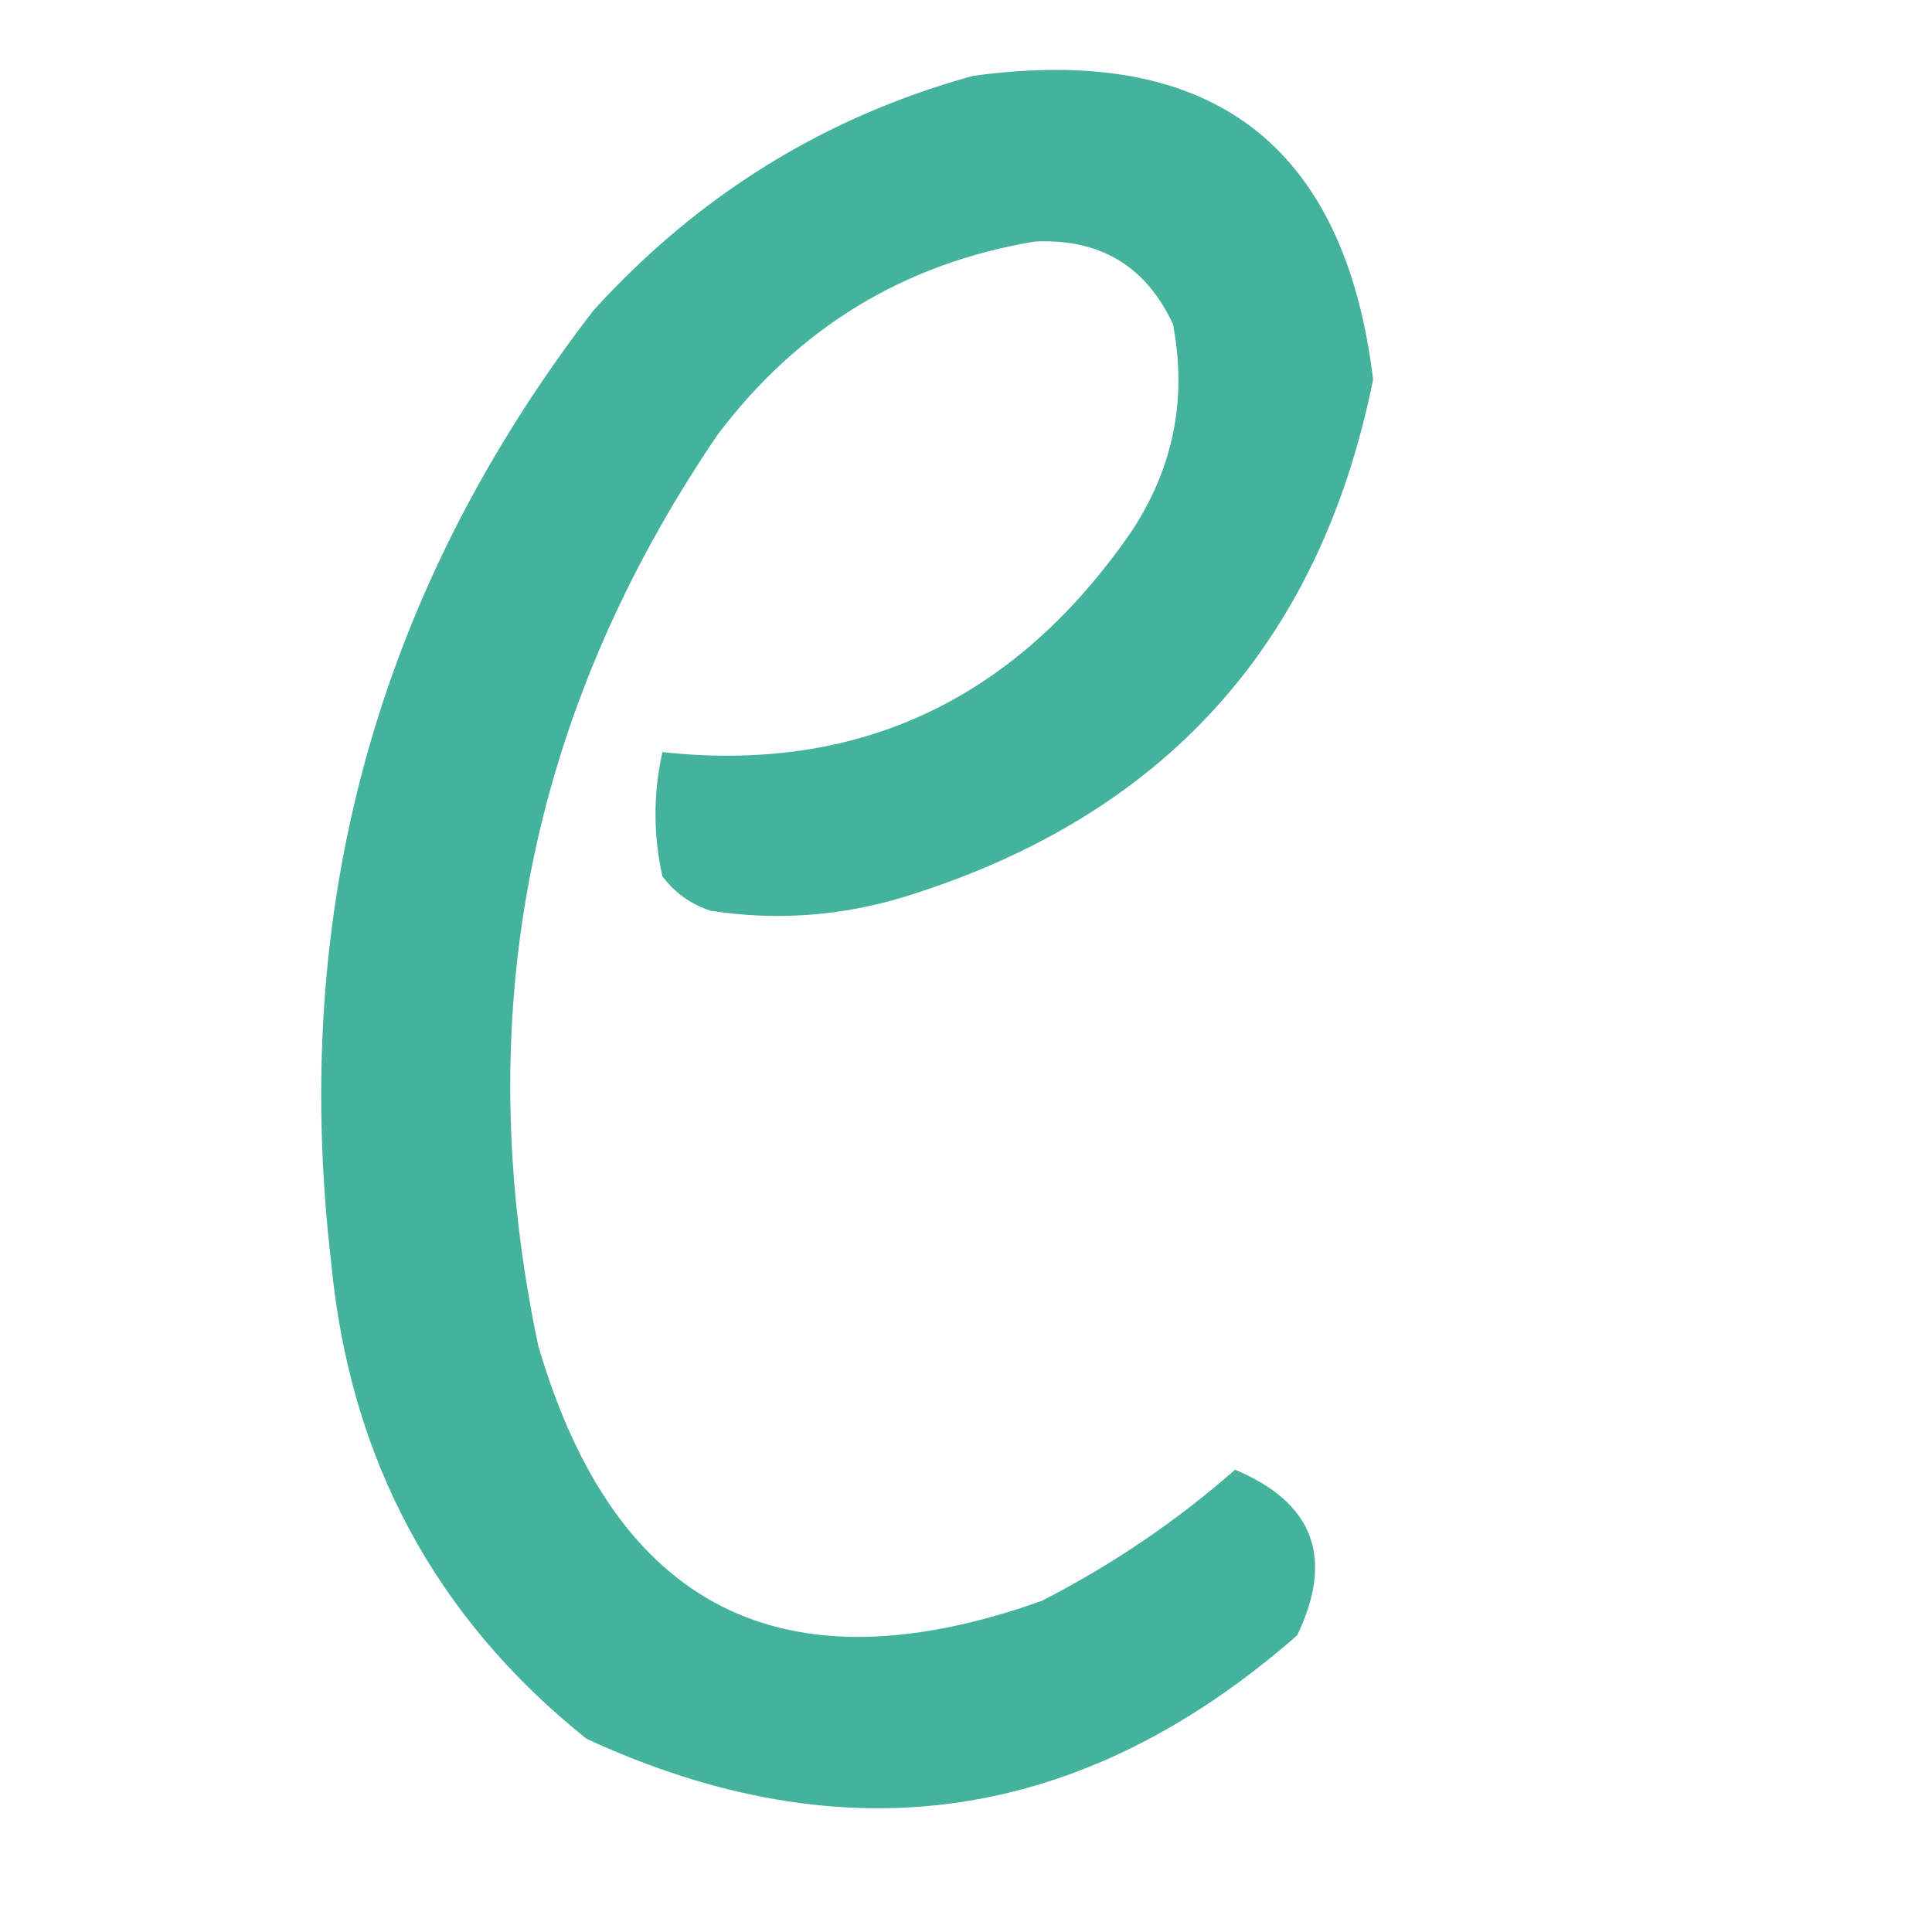
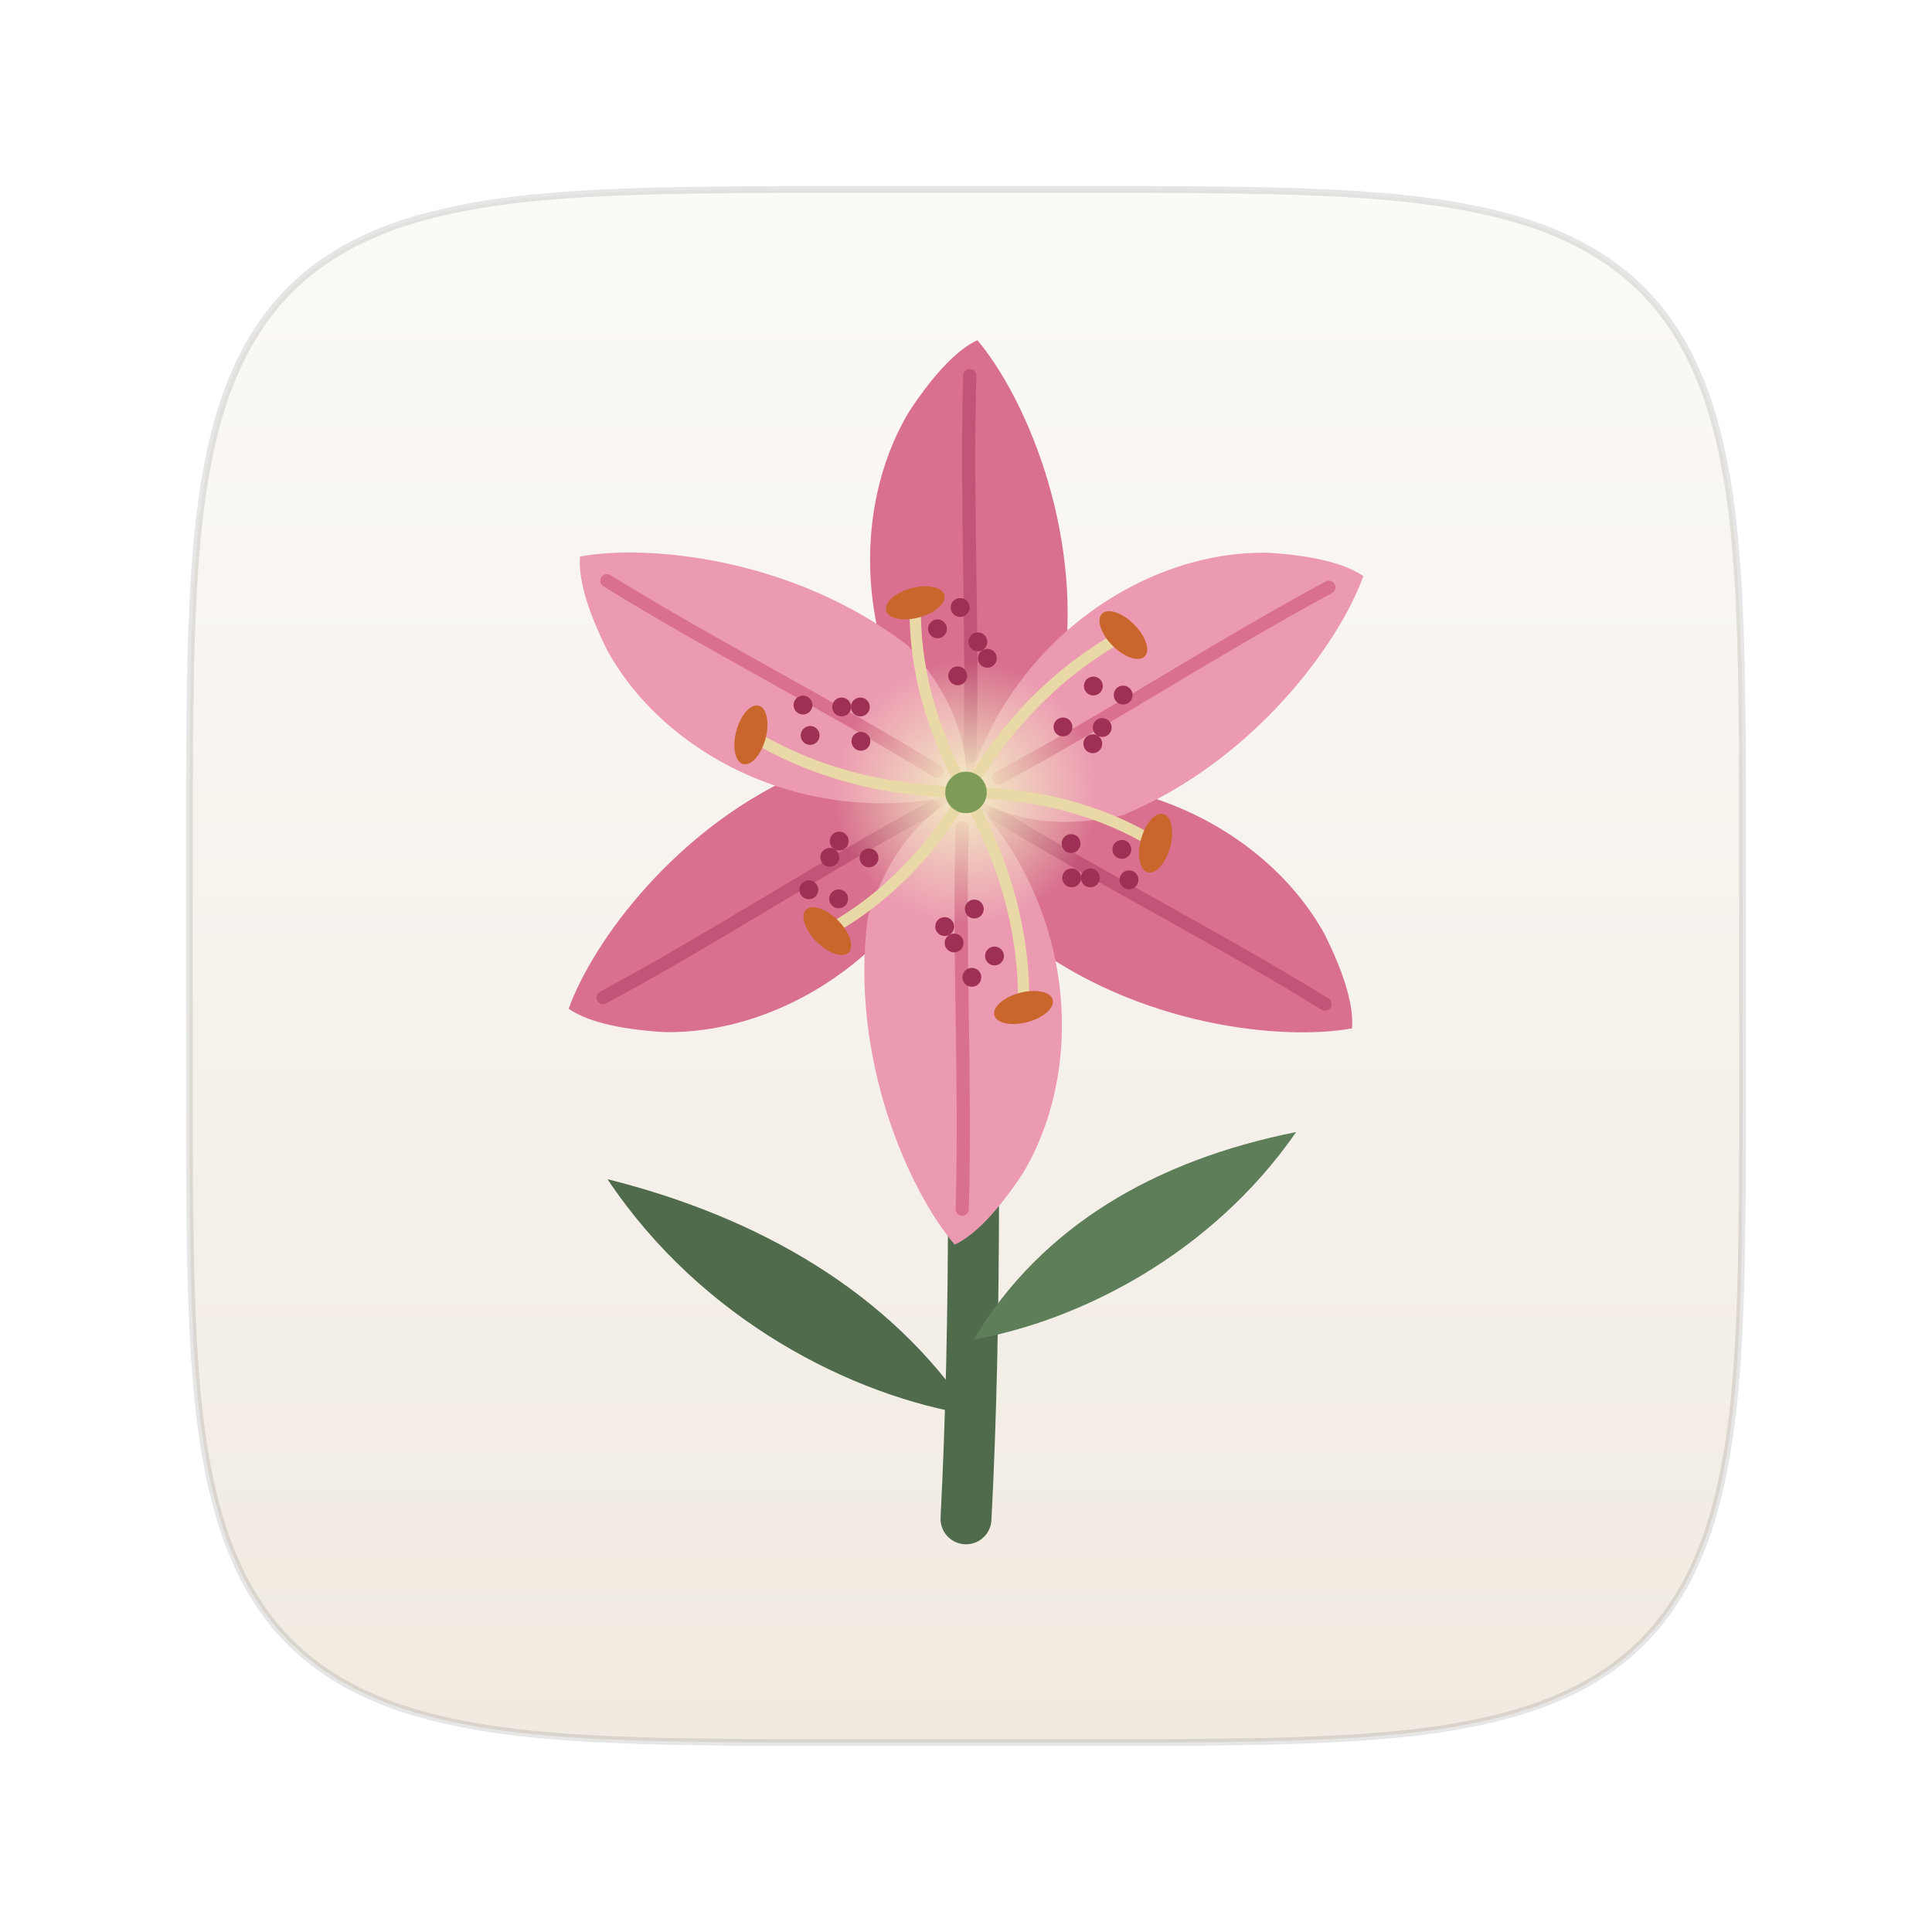
- <svg xmlns="http://www.w3.org/2000/svg" version="1.1" width="140px" height="140px" style="shape-rendering:geometricPrecision; text-rendering:geometricPrecision; image-rendering:optimizeQuality; fill-rule:evenodd; clip-rule:evenodd">
-   <g>
-     <path style="opacity:1" fill="#45b29d" d="M 70.5,5.5 C 87.769,3.126 97.436,10.459 99.5,27.5C 95.637,46.697 84.304,59.197 65.5,65C 60.905,66.393 56.239,66.726 51.5,66C 50.069,65.535 48.903,64.701 48,63.5C 47.333,60.5 47.333,57.5 48,54.5C 62.251,56.048 73.585,50.715 82,38.5C 85.033,33.895 86.033,28.895 85,23.5C 83.049,19.285 79.716,17.285 75,17.5C 65.526,19.076 57.859,23.742 52,31.5C 38.306,51.637 33.973,73.637 39,97.5C 44.564,116.532 56.731,122.699 75.5,116C 80.602,113.385 85.268,110.218 89.5,106.5C 95.193,108.891 96.693,112.891 94,118.5C 78.421,132.151 61.254,134.651 42.5,126C 31.518,117.21 25.352,105.71 24,91.5C 20.998,65.852 27.331,42.852 43,22.5C 50.615,14.119 59.782,8.453 70.5,5.5 Z" />
+ <svg xmlns="http://www.w3.org/2000/svg" width="1024" height="1024" viewBox="0 0 1024 1024">
+   <defs>
+     <linearGradient id="paper" x1="0" y1="0" x2="0" y2="1">
+       <stop offset="0" stop-color="#FDFCFA" />
+       <stop offset="1" stop-color="#EFE8DE" />
+     </linearGradient>
+     <radialGradient id="throat">
+       <stop offset="0" stop-color="#F3EFC4" />
+       <stop offset="1" stop-color="#F3EFC4" stop-opacity="0" />
+     </radialGradient>
+     <clipPath id="tile">
+       <path d="M923.6,512.0 L923.6,573.8 L923.6,593.5 L923.6,607.9 L923.5,619.6 L923.5,629.6 L923.4,638.5 L923.3,646.5 L923.2,653.9 L923.1,660.7 L923.0,667.1 L922.9,673.1 L922.7,678.8 L922.6,684.2 L922.4,689.4 L922.2,694.3 L922.0,699.0 L921.8,703.6 L921.6,708.0 L921.4,712.2 L921.1,716.4 L920.9,720.3 L920.6,724.2 L920.3,728.0 L920.0,731.6 L919.7,735.2 L919.4,738.7 L919.1,742.0 L918.7,745.3 L918.4,748.6 L918.0,751.7 L917.6,754.8 L917.2,757.8 L916.8,760.8 L916.4,763.7 L915.9,766.6 L915.5,769.3 L915.0,772.1 L914.5,774.8 L914.0,777.4 L913.5,780.0 L913.0,782.6 L912.5,785.1 L911.9,787.5 L911.4,789.9 L910.8,792.3 L910.2,794.7 L909.6,797.0 L909.0,799.2 L908.4,801.5 L907.8,803.7 L907.1,805.8 L906.4,808.0 L905.8,810.1 L905.1,812.2 L904.4,814.2 L903.7,816.2 L902.9,818.2 L902.2,820.1 L901.4,822.1 L900.6,824.0 L899.8,825.8 L899.0,827.7 L898.2,829.5 L897.4,831.3 L896.5,833.1 L895.7,834.8 L894.8,836.6 L893.9,838.3 L893.0,839.9 L892.1,841.6 L891.1,843.2 L890.2,844.8 L889.2,846.4 L888.2,848.0 L887.2,849.5 L886.2,851.0 L885.2,852.6 L884.2,854.0 L883.1,855.5 L882.0,856.9 L880.9,858.4 L879.8,859.8 L878.7,861.2 L877.6,862.5 L876.4,863.9 L875.2,865.2 L874.0,866.5 L872.8,867.8 L871.6,869.1 L870.4,870.4 L869.1,871.6 L867.8,872.8 L866.5,874.0 L865.2,875.2 L863.9,876.4 L862.5,877.6 L861.2,878.7 L859.8,879.8 L858.4,880.9 L856.9,882.0 L855.5,883.1 L854.0,884.2 L852.6,885.2 L851.0,886.2 L849.5,887.2 L848.0,888.2 L846.4,889.2 L844.8,890.2 L843.2,891.1 L841.6,892.1 L839.9,893.0 L838.3,893.9 L836.6,894.8 L834.8,895.7 L833.1,896.5 L831.3,897.4 L829.5,898.2 L827.7,899.0 L825.8,899.8 L824.0,900.6 L822.1,901.4 L820.1,902.2 L818.2,902.9 L816.2,903.7 L814.2,904.4 L812.2,905.1 L810.1,905.8 L808.0,906.4 L805.8,907.1 L803.7,907.8 L801.5,908.4 L799.2,909.0 L797.0,909.6 L794.7,910.2 L792.3,910.8 L789.9,911.4 L787.5,911.9 L785.1,912.5 L782.6,913.0 L780.0,913.5 L777.4,914.0 L774.8,914.5 L772.1,915.0 L769.3,915.5 L766.6,915.9 L763.7,916.4 L760.8,916.8 L757.8,917.2 L754.8,917.6 L751.7,918.0 L748.6,918.4 L745.3,918.7 L742.0,919.1 L738.7,919.4 L735.2,919.7 L731.6,920.0 L728.0,920.3 L724.2,920.6 L720.3,920.9 L716.4,921.1 L712.2,921.4 L708.0,921.6 L703.6,921.8 L699.0,922.0 L694.3,922.2 L689.4,922.4 L684.2,922.6 L678.8,922.7 L673.1,922.9 L667.1,923.0 L660.7,923.1 L653.9,923.2 L646.5,923.3 L638.5,923.4 L629.6,923.5 L619.6,923.5 L607.9,923.6 L593.5,923.6 L573.8,923.6 L512.0,923.6 L450.2,923.6 L430.5,923.6 L416.1,923.6 L404.4,923.5 L394.4,923.5 L385.5,923.4 L377.5,923.3 L370.1,923.2 L363.3,923.1 L356.9,923.0 L350.9,922.9 L345.2,922.7 L339.8,922.6 L334.6,922.4 L329.7,922.2 L325.0,922.0 L320.4,921.8 L316.0,921.6 L311.8,921.4 L307.6,921.1 L303.7,920.9 L299.8,920.6 L296.0,920.3 L292.4,920.0 L288.8,919.7 L285.3,919.4 L282.0,919.1 L278.7,918.7 L275.4,918.4 L272.3,918.0 L269.2,917.6 L266.2,917.2 L263.2,916.8 L260.3,916.4 L257.4,915.9 L254.7,915.5 L251.9,915.0 L249.2,914.5 L246.6,914.0 L244.0,913.5 L241.4,913.0 L238.9,912.5 L236.5,911.9 L234.1,911.4 L231.7,910.8 L229.3,910.2 L227.0,909.6 L224.8,909.0 L222.5,908.4 L220.3,907.8 L218.2,907.1 L216.0,906.4 L213.9,905.8 L211.8,905.1 L209.8,904.4 L207.8,903.7 L205.8,902.9 L203.9,902.2 L201.9,901.4 L200.0,900.6 L198.2,899.8 L196.3,899.0 L194.5,898.2 L192.7,897.4 L190.9,896.5 L189.2,895.7 L187.4,894.8 L185.7,893.9 L184.1,893.0 L182.4,892.1 L180.8,891.1 L179.2,890.2 L177.6,889.2 L176.0,888.2 L174.5,887.2 L173.0,886.2 L171.4,885.2 L170.0,884.2 L168.5,883.1 L167.1,882.0 L165.6,880.9 L164.2,879.8 L162.8,878.7 L161.5,877.6 L160.1,876.4 L158.8,875.2 L157.5,874.0 L156.2,872.8 L154.9,871.6 L153.6,870.4 L152.4,869.1 L151.2,867.8 L150.0,866.5 L148.8,865.2 L147.6,863.9 L146.4,862.5 L145.3,861.2 L144.2,859.8 L143.1,858.4 L142.0,856.9 L140.9,855.5 L139.8,854.0 L138.8,852.6 L137.8,851.0 L136.8,849.5 L135.8,848.0 L134.8,846.4 L133.8,844.8 L132.9,843.2 L131.9,841.6 L131.0,839.9 L130.1,838.3 L129.2,836.6 L128.3,834.8 L127.5,833.1 L126.6,831.3 L125.8,829.5 L125.0,827.7 L124.2,825.8 L123.4,824.0 L122.6,822.1 L121.8,820.1 L121.1,818.2 L120.3,816.2 L119.6,814.2 L118.9,812.2 L118.2,810.1 L117.6,808.0 L116.9,805.8 L116.2,803.7 L115.6,801.5 L115.0,799.2 L114.4,797.0 L113.8,794.7 L113.2,792.3 L112.6,789.9 L112.1,787.5 L111.5,785.1 L111.0,782.6 L110.5,780.0 L110.0,777.4 L109.5,774.8 L109.0,772.1 L108.5,769.3 L108.1,766.6 L107.6,763.7 L107.2,760.8 L106.8,757.8 L106.4,754.8 L106.0,751.7 L105.6,748.6 L105.3,745.3 L104.9,742.0 L104.6,738.7 L104.3,735.2 L104.0,731.6 L103.7,728.0 L103.4,724.2 L103.1,720.3 L102.9,716.4 L102.6,712.2 L102.4,708.0 L102.2,703.6 L102.0,699.0 L101.8,694.3 L101.6,689.4 L101.4,684.2 L101.3,678.8 L101.1,673.1 L101.0,667.1 L100.9,660.7 L100.8,653.9 L100.7,646.5 L100.6,638.5 L100.5,629.6 L100.5,619.6 L100.4,607.9 L100.4,593.5 L100.4,573.8 L100.4,512.0 L100.4,450.2 L100.4,430.5 L100.4,416.1 L100.5,404.4 L100.5,394.4 L100.6,385.5 L100.7,377.5 L100.8,370.1 L100.9,363.3 L101.0,356.9 L101.1,350.9 L101.3,345.2 L101.4,339.8 L101.6,334.6 L101.8,329.7 L102.0,325.0 L102.2,320.4 L102.4,316.0 L102.6,311.8 L102.9,307.6 L103.1,303.7 L103.4,299.8 L103.7,296.0 L104.0,292.4 L104.3,288.8 L104.6,285.3 L104.9,282.0 L105.3,278.7 L105.6,275.4 L106.0,272.3 L106.4,269.2 L106.8,266.2 L107.2,263.2 L107.6,260.3 L108.1,257.4 L108.5,254.7 L109.0,251.9 L109.5,249.2 L110.0,246.6 L110.5,244.0 L111.0,241.4 L111.5,238.9 L112.1,236.5 L112.6,234.1 L113.2,231.7 L113.8,229.3 L114.4,227.0 L115.0,224.8 L115.6,222.5 L116.2,220.3 L116.9,218.2 L117.6,216.0 L118.2,213.9 L118.9,211.8 L119.6,209.8 L120.3,207.8 L121.1,205.8 L121.8,203.9 L122.6,201.9 L123.4,200.0 L124.2,198.2 L125.0,196.3 L125.8,194.5 L126.6,192.7 L127.5,190.9 L128.3,189.2 L129.2,187.4 L130.1,185.7 L131.0,184.1 L131.9,182.4 L132.9,180.8 L133.8,179.2 L134.8,177.6 L135.8,176.0 L136.8,174.5 L137.8,173.0 L138.8,171.4 L139.8,170.0 L140.9,168.5 L142.0,167.1 L143.1,165.6 L144.2,164.2 L145.3,162.8 L146.4,161.5 L147.6,160.1 L148.8,158.8 L150.0,157.5 L151.2,156.2 L152.4,154.9 L153.6,153.6 L154.9,152.4 L156.2,151.2 L157.5,150.0 L158.8,148.8 L160.1,147.6 L161.5,146.4 L162.8,145.3 L164.2,144.2 L165.6,143.1 L167.1,142.0 L168.5,140.9 L170.0,139.8 L171.4,138.8 L173.0,137.8 L174.5,136.8 L176.0,135.8 L177.6,134.8 L179.2,133.8 L180.8,132.9 L182.4,131.9 L184.1,131.0 L185.7,130.1 L187.4,129.2 L189.2,128.3 L190.9,127.5 L192.7,126.6 L194.5,125.8 L196.3,125.0 L198.2,124.2 L200.0,123.4 L201.9,122.6 L203.9,121.8 L205.8,121.1 L207.8,120.3 L209.8,119.6 L211.8,118.9 L213.9,118.2 L216.0,117.6 L218.2,116.9 L220.3,116.2 L222.5,115.6 L224.8,115.0 L227.0,114.4 L229.3,113.8 L231.7,113.2 L234.1,112.6 L236.5,112.1 L238.9,111.5 L241.4,111.0 L244.0,110.5 L246.6,110.0 L249.2,109.5 L251.9,109.0 L254.7,108.5 L257.4,108.1 L260.3,107.6 L263.2,107.2 L266.2,106.8 L269.2,106.4 L272.3,106.0 L275.4,105.6 L278.7,105.3 L282.0,104.9 L285.3,104.6 L288.8,104.3 L292.4,104.0 L296.0,103.7 L299.8,103.4 L303.7,103.1 L307.6,102.9 L311.8,102.6 L316.0,102.4 L320.4,102.2 L325.0,102.0 L329.7,101.8 L334.6,101.6 L339.8,101.4 L345.2,101.3 L350.9,101.1 L356.9,101.0 L363.3,100.9 L370.1,100.8 L377.5,100.7 L385.5,100.6 L394.4,100.5 L404.4,100.5 L416.1,100.4 L430.5,100.4 L450.2,100.4 L512.0,100.4 L573.8,100.4 L593.5,100.4 L607.9,100.4 L619.6,100.5 L629.6,100.5 L638.5,100.6 L646.5,100.7 L653.9,100.8 L660.7,100.9 L667.1,101.0 L673.1,101.1 L678.8,101.3 L684.2,101.4 L689.4,101.6 L694.3,101.8 L699.0,102.0 L703.6,102.2 L708.0,102.4 L712.2,102.6 L716.4,102.9 L720.3,103.1 L724.2,103.4 L728.0,103.7 L731.6,104.0 L735.2,104.3 L738.7,104.6 L742.0,104.9 L745.3,105.3 L748.6,105.6 L751.7,106.0 L754.8,106.4 L757.8,106.8 L760.8,107.2 L763.7,107.6 L766.6,108.1 L769.3,108.5 L772.1,109.0 L774.8,109.5 L777.4,110.0 L780.0,110.5 L782.6,111.0 L785.1,111.5 L787.5,112.1 L789.9,112.6 L792.3,113.2 L794.7,113.8 L797.0,114.4 L799.2,115.0 L801.5,115.6 L803.7,116.2 L805.8,116.9 L808.0,117.6 L810.1,118.2 L812.2,118.9 L814.2,119.6 L816.2,120.3 L818.2,121.1 L820.1,121.8 L822.1,122.6 L824.0,123.4 L825.8,124.2 L827.7,125.0 L829.5,125.8 L831.3,126.6 L833.1,127.5 L834.8,128.3 L836.6,129.2 L838.3,130.1 L839.9,131.0 L841.6,131.9 L843.2,132.9 L844.8,133.8 L846.4,134.8 L848.0,135.8 L849.5,136.8 L851.0,137.8 L852.6,138.8 L854.0,139.8 L855.5,140.9 L856.9,142.0 L858.4,143.1 L859.8,144.2 L861.2,145.3 L862.5,146.4 L863.9,147.6 L865.2,148.8 L866.5,150.0 L867.8,151.2 L869.1,152.4 L870.4,153.6 L871.6,154.9 L872.8,156.2 L874.0,157.5 L875.2,158.8 L876.4,160.1 L877.6,161.5 L878.7,162.8 L879.8,164.2 L880.9,165.6 L882.0,167.1 L883.1,168.5 L884.2,170.0 L885.2,171.4 L886.2,173.0 L887.2,174.5 L888.2,176.0 L889.2,177.6 L890.2,179.2 L891.1,180.8 L892.1,182.4 L893.0,184.1 L893.9,185.7 L894.8,187.4 L895.7,189.2 L896.5,190.9 L897.4,192.7 L898.2,194.5 L899.0,196.3 L899.8,198.2 L900.6,200.0 L901.4,201.9 L902.2,203.9 L902.9,205.8 L903.7,207.8 L904.4,209.8 L905.1,211.8 L905.8,213.9 L906.4,216.0 L907.1,218.2 L907.8,220.3 L908.4,222.5 L909.0,224.8 L909.6,227.0 L910.2,229.3 L910.8,231.7 L911.4,234.1 L911.9,236.5 L912.5,238.9 L913.0,241.4 L913.5,244.0 L914.0,246.6 L914.5,249.2 L915.0,251.9 L915.5,254.7 L915.9,257.4 L916.4,260.3 L916.8,263.2 L917.2,266.2 L917.6,269.2 L918.0,272.3 L918.4,275.4 L918.7,278.7 L919.1,282.0 L919.4,285.3 L919.7,288.8 L920.0,292.4 L920.3,296.0 L920.6,299.8 L920.9,303.7 L921.1,307.6 L921.4,311.8 L921.6,316.0 L921.8,320.4 L922.0,325.0 L922.2,329.7 L922.4,334.6 L922.6,339.8 L922.7,345.2 L922.9,350.9 L923.0,356.9 L923.1,363.3 L923.2,370.1 L923.3,377.5 L923.4,385.5 L923.5,394.4 L923.5,404.4 L923.6,416.1 L923.6,430.5 L923.6,450.2 Z" />
+     </clipPath>
+   </defs>
+   <g clip-path="url(#tile)">
+     <rect width="1024" height="1024" fill="url(#paper)" />
+     <path d="M512,420 Q520,650 512,805" fill="none" stroke="#4F6B4B" stroke-width="27" stroke-linecap="round" />
+     <path d="M515,750 C452,740 372,700 322,625              C402,645 472,685 515,750 Z" fill="#4F6B4B" />
+     <path d="M516,710 C572,700 642,665 687,600              C612,615 552,650 516,710 Z" fill="#5E7D59" />
+     <g transform="translate(512,420) rotate(-90)">
+       <path d="M0,0 C 58.75,-58 145.7,-64 202.1,-30 C 223.25,-16 235,-4 239.7,6 C 211.5,30 141.0,62 65.8,52 C 28.2,40 9.4,20 0,0 Z" fill="#D9708F" />
+       <path d="M18.8,2 C 82.25,4 152.75,0 220.9,2" fill="none" stroke="#C25478" stroke-width="7" stroke-linecap="round" />
+     </g>
+     <g transform="translate(512,420) rotate(30)">
+       <path d="M0,0 C 58.75,-58 145.7,-64 202.1,-30 C 223.25,-16 235,-4 239.7,6 C 211.5,30 141.0,62 65.8,52 C 28.2,40 9.4,20 0,0 Z" fill="#D9708F" />
+       <path d="M18.8,2 C 82.25,4 152.75,0 220.9,2" fill="none" stroke="#C25478" stroke-width="7" stroke-linecap="round" />
+     </g>
+     <g transform="translate(512,420) rotate(150)">
+       <path d="M0,0 C 58.75,-58 145.7,-64 202.1,-30 C 223.25,-16 235,-4 239.7,6 C 211.5,30 141.0,62 65.8,52 C 28.2,40 9.4,20 0,0 Z" fill="#D9708F" />
+       <path d="M18.8,2 C 82.25,4 152.75,0 220.9,2" fill="none" stroke="#C25478" stroke-width="7" stroke-linecap="round" />
+     </g>
+     <g transform="translate(512,420) rotate(-30)">
+       <path d="M0,0 C 58.75,-58 145.7,-64 202.1,-30 C 223.25,-16 235,-4 239.7,6 C 211.5,30 141.0,62 65.8,52 C 28.2,40 9.4,20 0,0 Z" fill="#EC9AB1" />
+       <path d="M18.8,2 C 82.25,4 152.75,0 220.9,2" fill="none" stroke="#D9708F" stroke-width="7" stroke-linecap="round" />
+     </g>
+     <g transform="translate(512,420) rotate(90)">
+       <path d="M0,0 C 58.75,-58 145.7,-64 202.1,-30 C 223.25,-16 235,-4 239.7,6 C 211.5,30 141.0,62 65.8,52 C 28.2,40 9.4,20 0,0 Z" fill="#EC9AB1" />
+       <path d="M18.8,2 C 82.25,4 152.75,0 220.9,2" fill="none" stroke="#D9708F" stroke-width="7" stroke-linecap="round" />
+     </g>
+     <g transform="translate(512,420) rotate(210)">
+       <path d="M0,0 C 58.75,-58 145.7,-64 202.1,-30 C 223.25,-16 235,-4 239.7,6 C 211.5,30 141.0,62 65.8,52 C 28.2,40 9.4,20 0,0 Z" fill="#EC9AB1" />
+       <path d="M18.8,2 C 82.25,4 152.75,0 220.9,2" fill="none" stroke="#D9708F" stroke-width="7" stroke-linecap="round" />
+     </g>
+     <circle cx="512" cy="420" r="70" fill="url(#throat)" />
+     <circle cx="507.6" cy="358.2" r="5" fill="#9E2F55" />
+     <circle cx="518.3" cy="340.2" r="5" fill="#9E2F55" />
+     <circle cx="508.9" cy="322.0" r="5" fill="#9E2F55" />
+     <circle cx="523.3" cy="348.9" r="5" fill="#9E2F55" />
+     <circle cx="496.9" cy="333.3" r="5" fill="#9E2F55" />
+     <circle cx="563.4" cy="385.3" r="5" fill="#9E2F55" />
+     <circle cx="584.2" cy="385.6" r="5" fill="#9E2F55" />
+     <circle cx="595.3" cy="368.4" r="5" fill="#9E2F55" />
+     <circle cx="579.2" cy="394.2" r="5" fill="#9E2F55" />
+     <circle cx="579.5" cy="363.6" r="5" fill="#9E2F55" />
+     <circle cx="567.7" cy="447.1" r="5" fill="#9E2F55" />
+     <circle cx="577.9" cy="465.3" r="5" fill="#9E2F55" />
+     <circle cx="598.4" cy="466.3" r="5" fill="#9E2F55" />
+     <circle cx="568.0" cy="465.3" r="5" fill="#9E2F55" />
+     <circle cx="594.6" cy="450.2" r="5" fill="#9E2F55" />
+     <circle cx="516.4" cy="481.8" r="5" fill="#9E2F55" />
+     <circle cx="505.7" cy="499.8" r="5" fill="#9E2F55" />
+     <circle cx="515.1" cy="518.0" r="5" fill="#9E2F55" />
+     <circle cx="500.7" cy="491.1" r="5" fill="#9E2F55" />
+     <circle cx="527.1" cy="506.7" r="5" fill="#9E2F55" />
+     <circle cx="460.6" cy="454.7" r="5" fill="#9E2F55" />
+     <circle cx="439.8" cy="454.4" r="5" fill="#9E2F55" />
+     <circle cx="428.7" cy="471.6" r="5" fill="#9E2F55" />
+     <circle cx="444.8" cy="445.8" r="5" fill="#9E2F55" />
+     <circle cx="444.5" cy="476.4" r="5" fill="#9E2F55" />
+     <circle cx="456.3" cy="392.9" r="5" fill="#9E2F55" />
+     <circle cx="446.1" cy="374.7" r="5" fill="#9E2F55" />
+     <circle cx="425.6" cy="373.7" r="5" fill="#9E2F55" />
+     <circle cx="456.0" cy="374.7" r="5" fill="#9E2F55" />
+     <circle cx="429.4" cy="389.8" r="5" fill="#9E2F55" />
+     <path d="M512,420 Q484.0,370.1 485.1,319.5" fill="none" stroke="#E9D9A6" stroke-width="6" stroke-linecap="round" />
+     <ellipse cx="485.1" cy="319.5" rx="16" ry="8" fill="#C8662C" transform="rotate(-15 485.1 319.5)" />
+     <path d="M512,420 Q545.1,364.2 595.4,336.6" fill="none" stroke="#E9D9A6" stroke-width="6" stroke-linecap="round" />
+     <ellipse cx="595.4" cy="336.6" rx="16" ry="8" fill="#C8662C" transform="rotate(45 595.4 336.6)" />
+     <path d="M512,420 Q569.2,420.7 612.5,446.9" fill="none" stroke="#E9D9A6" stroke-width="6" stroke-linecap="round" />
+     <ellipse cx="612.5" cy="446.9" rx="16" ry="8" fill="#C8662C" transform="rotate(105 612.5 446.9)" />
+     <path d="M512,420 Q543.8,476.6 542.5,534.0" fill="none" stroke="#E9D9A6" stroke-width="6" stroke-linecap="round" />
+     <ellipse cx="542.5" cy="534.0" rx="16" ry="8" fill="#C8662C" transform="rotate(165 542.5 534.0)" />
+     <path d="M512,420 Q482.8,469.2 438.5,493.5" fill="none" stroke="#E9D9A6" stroke-width="6" stroke-linecap="round" />
+     <ellipse cx="438.5" cy="493.5" rx="16" ry="8" fill="#C8662C" transform="rotate(225 438.5 493.5)" />
+     <path d="M512,420 Q447.1,419.2 398.0,389.5" fill="none" stroke="#E9D9A6" stroke-width="6" stroke-linecap="round" />
+     <ellipse cx="398.0" cy="389.5" rx="16" ry="8" fill="#C8662C" transform="rotate(285 398.0 389.5)" />
+     <circle cx="512" cy="420" r="11" fill="#7E9C58" />
  </g>
+   <path d="M923.6,512.0 L923.6,573.8 L923.6,593.5 L923.6,607.9 L923.5,619.6 L923.5,629.6 L923.4,638.5 L923.3,646.5 L923.2,653.9 L923.1,660.7 L923.0,667.1 L922.9,673.1 L922.7,678.8 L922.6,684.2 L922.4,689.4 L922.2,694.3 L922.0,699.0 L921.8,703.6 L921.6,708.0 L921.4,712.2 L921.1,716.4 L920.9,720.3 L920.6,724.2 L920.3,728.0 L920.0,731.6 L919.7,735.2 L919.4,738.7 L919.1,742.0 L918.7,745.3 L918.4,748.6 L918.0,751.7 L917.6,754.8 L917.2,757.8 L916.8,760.8 L916.4,763.7 L915.9,766.6 L915.5,769.3 L915.0,772.1 L914.5,774.8 L914.0,777.4 L913.5,780.0 L913.0,782.6 L912.5,785.1 L911.9,787.5 L911.4,789.9 L910.8,792.3 L910.2,794.7 L909.6,797.0 L909.0,799.2 L908.4,801.5 L907.8,803.7 L907.1,805.8 L906.4,808.0 L905.8,810.1 L905.1,812.2 L904.4,814.2 L903.7,816.2 L902.9,818.2 L902.2,820.1 L901.4,822.1 L900.6,824.0 L899.8,825.8 L899.0,827.7 L898.2,829.5 L897.4,831.3 L896.5,833.1 L895.7,834.8 L894.8,836.6 L893.9,838.3 L893.0,839.9 L892.1,841.6 L891.1,843.2 L890.2,844.8 L889.2,846.4 L888.2,848.0 L887.2,849.5 L886.2,851.0 L885.2,852.6 L884.2,854.0 L883.1,855.5 L882.0,856.9 L880.9,858.4 L879.8,859.8 L878.7,861.2 L877.6,862.5 L876.4,863.9 L875.2,865.2 L874.0,866.5 L872.8,867.8 L871.6,869.1 L870.4,870.4 L869.1,871.6 L867.8,872.8 L866.5,874.0 L865.2,875.2 L863.9,876.4 L862.5,877.6 L861.2,878.7 L859.8,879.8 L858.4,880.9 L856.9,882.0 L855.5,883.1 L854.0,884.2 L852.6,885.2 L851.0,886.2 L849.5,887.2 L848.0,888.2 L846.4,889.2 L844.8,890.2 L843.2,891.1 L841.6,892.1 L839.9,893.0 L838.3,893.9 L836.6,894.8 L834.8,895.7 L833.1,896.5 L831.3,897.4 L829.5,898.2 L827.7,899.0 L825.8,899.8 L824.0,900.6 L822.1,901.4 L820.1,902.2 L818.2,902.9 L816.2,903.7 L814.2,904.4 L812.2,905.1 L810.1,905.8 L808.0,906.4 L805.8,907.1 L803.7,907.8 L801.5,908.4 L799.2,909.0 L797.0,909.6 L794.7,910.2 L792.3,910.8 L789.9,911.4 L787.5,911.9 L785.1,912.5 L782.6,913.0 L780.0,913.5 L777.4,914.0 L774.8,914.5 L772.1,915.0 L769.3,915.5 L766.6,915.9 L763.7,916.4 L760.8,916.8 L757.8,917.2 L754.8,917.6 L751.7,918.0 L748.6,918.4 L745.3,918.7 L742.0,919.1 L738.7,919.4 L735.2,919.7 L731.6,920.0 L728.0,920.3 L724.2,920.6 L720.3,920.9 L716.4,921.1 L712.2,921.4 L708.0,921.6 L703.6,921.8 L699.0,922.0 L694.3,922.2 L689.4,922.4 L684.2,922.6 L678.8,922.7 L673.1,922.9 L667.1,923.0 L660.7,923.1 L653.9,923.2 L646.5,923.3 L638.5,923.4 L629.6,923.5 L619.6,923.5 L607.9,923.6 L593.5,923.6 L573.8,923.6 L512.0,923.6 L450.2,923.6 L430.5,923.6 L416.1,923.6 L404.4,923.5 L394.4,923.5 L385.5,923.4 L377.5,923.3 L370.1,923.2 L363.3,923.1 L356.9,923.0 L350.9,922.9 L345.2,922.7 L339.8,922.6 L334.6,922.4 L329.7,922.2 L325.0,922.0 L320.4,921.8 L316.0,921.6 L311.8,921.4 L307.6,921.1 L303.7,920.9 L299.8,920.6 L296.0,920.3 L292.4,920.0 L288.8,919.7 L285.3,919.4 L282.0,919.1 L278.7,918.7 L275.4,918.4 L272.3,918.0 L269.2,917.6 L266.2,917.2 L263.2,916.8 L260.3,916.4 L257.4,915.9 L254.7,915.5 L251.9,915.0 L249.2,914.5 L246.6,914.0 L244.0,913.5 L241.4,913.0 L238.9,912.5 L236.5,911.9 L234.1,911.4 L231.7,910.8 L229.3,910.2 L227.0,909.6 L224.8,909.0 L222.5,908.4 L220.3,907.8 L218.2,907.1 L216.0,906.4 L213.9,905.8 L211.8,905.1 L209.8,904.4 L207.8,903.7 L205.8,902.9 L203.9,902.2 L201.9,901.4 L200.0,900.6 L198.2,899.8 L196.3,899.0 L194.5,898.2 L192.7,897.4 L190.9,896.5 L189.2,895.7 L187.4,894.8 L185.7,893.9 L184.1,893.0 L182.4,892.1 L180.8,891.1 L179.2,890.2 L177.6,889.2 L176.0,888.2 L174.5,887.2 L173.0,886.2 L171.4,885.2 L170.0,884.2 L168.5,883.1 L167.1,882.0 L165.6,880.9 L164.2,879.8 L162.8,878.7 L161.5,877.6 L160.1,876.4 L158.8,875.2 L157.5,874.0 L156.2,872.8 L154.9,871.6 L153.6,870.4 L152.4,869.1 L151.2,867.8 L150.0,866.5 L148.8,865.2 L147.6,863.9 L146.4,862.5 L145.3,861.2 L144.2,859.8 L143.1,858.4 L142.0,856.9 L140.9,855.5 L139.8,854.0 L138.8,852.6 L137.8,851.0 L136.8,849.5 L135.8,848.0 L134.8,846.4 L133.8,844.8 L132.9,843.2 L131.9,841.6 L131.0,839.9 L130.1,838.3 L129.2,836.6 L128.3,834.8 L127.5,833.1 L126.6,831.3 L125.8,829.5 L125.0,827.7 L124.2,825.8 L123.4,824.0 L122.6,822.1 L121.8,820.1 L121.1,818.2 L120.3,816.2 L119.6,814.2 L118.9,812.2 L118.2,810.1 L117.6,808.0 L116.9,805.8 L116.2,803.7 L115.6,801.5 L115.0,799.2 L114.4,797.0 L113.8,794.7 L113.2,792.3 L112.6,789.9 L112.1,787.5 L111.5,785.1 L111.0,782.6 L110.5,780.0 L110.0,777.4 L109.5,774.8 L109.0,772.1 L108.5,769.3 L108.1,766.6 L107.6,763.7 L107.2,760.8 L106.8,757.8 L106.4,754.8 L106.0,751.7 L105.6,748.6 L105.3,745.3 L104.9,742.0 L104.6,738.7 L104.3,735.2 L104.0,731.6 L103.7,728.0 L103.4,724.2 L103.1,720.3 L102.9,716.4 L102.6,712.2 L102.4,708.0 L102.2,703.6 L102.0,699.0 L101.8,694.3 L101.6,689.4 L101.4,684.2 L101.3,678.8 L101.1,673.1 L101.0,667.1 L100.9,660.7 L100.8,653.9 L100.7,646.5 L100.6,638.5 L100.5,629.6 L100.5,619.6 L100.4,607.9 L100.4,593.5 L100.4,573.8 L100.4,512.0 L100.4,450.2 L100.4,430.5 L100.4,416.1 L100.5,404.4 L100.5,394.4 L100.6,385.5 L100.7,377.5 L100.8,370.1 L100.9,363.3 L101.0,356.9 L101.1,350.9 L101.3,345.2 L101.4,339.8 L101.6,334.6 L101.8,329.7 L102.0,325.0 L102.2,320.4 L102.4,316.0 L102.6,311.8 L102.9,307.6 L103.1,303.7 L103.4,299.8 L103.7,296.0 L104.0,292.4 L104.3,288.8 L104.6,285.3 L104.9,282.0 L105.3,278.7 L105.6,275.4 L106.0,272.3 L106.4,269.2 L106.8,266.2 L107.2,263.2 L107.6,260.3 L108.1,257.4 L108.5,254.7 L109.0,251.9 L109.5,249.2 L110.0,246.6 L110.5,244.0 L111.0,241.4 L111.5,238.9 L112.1,236.5 L112.6,234.1 L113.2,231.7 L113.8,229.3 L114.4,227.0 L115.0,224.8 L115.6,222.5 L116.2,220.3 L116.9,218.2 L117.6,216.0 L118.2,213.9 L118.9,211.8 L119.6,209.8 L120.3,207.8 L121.1,205.8 L121.8,203.9 L122.6,201.9 L123.4,200.0 L124.2,198.2 L125.0,196.3 L125.8,194.5 L126.6,192.7 L127.5,190.9 L128.3,189.2 L129.2,187.4 L130.1,185.7 L131.0,184.1 L131.9,182.4 L132.9,180.8 L133.8,179.2 L134.8,177.6 L135.8,176.0 L136.8,174.5 L137.8,173.0 L138.8,171.4 L139.8,170.0 L140.9,168.5 L142.0,167.1 L143.1,165.6 L144.2,164.2 L145.3,162.8 L146.4,161.5 L147.6,160.1 L148.8,158.8 L150.0,157.5 L151.2,156.2 L152.4,154.9 L153.6,153.6 L154.9,152.4 L156.2,151.2 L157.5,150.0 L158.8,148.8 L160.1,147.6 L161.5,146.4 L162.8,145.3 L164.2,144.2 L165.6,143.1 L167.1,142.0 L168.5,140.9 L170.0,139.8 L171.4,138.8 L173.0,137.8 L174.5,136.8 L176.0,135.8 L177.6,134.8 L179.2,133.8 L180.8,132.9 L182.4,131.9 L184.1,131.0 L185.7,130.1 L187.4,129.2 L189.2,128.3 L190.9,127.5 L192.7,126.6 L194.5,125.8 L196.3,125.0 L198.2,124.2 L200.0,123.4 L201.9,122.6 L203.9,121.8 L205.8,121.1 L207.8,120.3 L209.8,119.6 L211.8,118.9 L213.9,118.2 L216.0,117.6 L218.2,116.9 L220.3,116.2 L222.5,115.6 L224.8,115.0 L227.0,114.4 L229.3,113.8 L231.7,113.2 L234.1,112.6 L236.5,112.1 L238.9,111.5 L241.4,111.0 L244.0,110.5 L246.6,110.0 L249.2,109.5 L251.9,109.0 L254.7,108.5 L257.4,108.1 L260.3,107.6 L263.2,107.2 L266.2,106.8 L269.2,106.4 L272.3,106.0 L275.4,105.6 L278.7,105.3 L282.0,104.9 L285.3,104.6 L288.8,104.3 L292.4,104.0 L296.0,103.7 L299.8,103.4 L303.7,103.1 L307.6,102.9 L311.8,102.6 L316.0,102.4 L320.4,102.2 L325.0,102.0 L329.7,101.8 L334.6,101.6 L339.8,101.4 L345.2,101.3 L350.9,101.1 L356.9,101.0 L363.3,100.9 L370.1,100.8 L377.5,100.7 L385.5,100.6 L394.4,100.5 L404.4,100.5 L416.1,100.4 L430.5,100.4 L450.2,100.4 L512.0,100.4 L573.8,100.4 L593.5,100.4 L607.9,100.4 L619.6,100.5 L629.6,100.5 L638.5,100.6 L646.5,100.7 L653.9,100.8 L660.7,100.9 L667.1,101.0 L673.1,101.1 L678.8,101.3 L684.2,101.4 L689.4,101.6 L694.3,101.8 L699.0,102.0 L703.6,102.2 L708.0,102.4 L712.2,102.6 L716.4,102.9 L720.3,103.1 L724.2,103.4 L728.0,103.7 L731.6,104.0 L735.2,104.3 L738.7,104.6 L742.0,104.9 L745.3,105.3 L748.6,105.6 L751.7,106.0 L754.8,106.4 L757.8,106.8 L760.8,107.2 L763.7,107.6 L766.6,108.1 L769.3,108.5 L772.1,109.0 L774.8,109.5 L777.4,110.0 L780.0,110.5 L782.6,111.0 L785.1,111.5 L787.5,112.1 L789.9,112.6 L792.3,113.2 L794.7,113.8 L797.0,114.4 L799.2,115.0 L801.5,115.6 L803.7,116.2 L805.8,116.9 L808.0,117.6 L810.1,118.2 L812.2,118.9 L814.2,119.6 L816.2,120.3 L818.2,121.1 L820.1,121.8 L822.1,122.6 L824.0,123.4 L825.8,124.2 L827.7,125.0 L829.5,125.8 L831.3,126.6 L833.1,127.5 L834.8,128.3 L836.6,129.2 L838.3,130.1 L839.9,131.0 L841.6,131.9 L843.2,132.9 L844.8,133.8 L846.4,134.8 L848.0,135.8 L849.5,136.8 L851.0,137.8 L852.6,138.8 L854.0,139.8 L855.5,140.9 L856.9,142.0 L858.4,143.1 L859.8,144.2 L861.2,145.3 L862.5,146.4 L863.9,147.6 L865.2,148.8 L866.5,150.0 L867.8,151.2 L869.1,152.4 L870.4,153.6 L871.6,154.9 L872.8,156.2 L874.0,157.5 L875.2,158.8 L876.4,160.1 L877.6,161.5 L878.7,162.8 L879.8,164.2 L880.9,165.6 L882.0,167.1 L883.1,168.5 L884.2,170.0 L885.2,171.4 L886.2,173.0 L887.2,174.5 L888.2,176.0 L889.2,177.6 L890.2,179.2 L891.1,180.8 L892.1,182.4 L893.0,184.1 L893.9,185.7 L894.8,187.4 L895.7,189.2 L896.5,190.9 L897.4,192.7 L898.2,194.5 L899.0,196.3 L899.8,198.2 L900.6,200.0 L901.4,201.9 L902.2,203.9 L902.9,205.8 L903.7,207.8 L904.4,209.8 L905.1,211.8 L905.8,213.9 L906.4,216.0 L907.1,218.2 L907.8,220.3 L908.4,222.5 L909.0,224.8 L909.6,227.0 L910.2,229.3 L910.8,231.7 L911.4,234.1 L911.9,236.5 L912.5,238.9 L913.0,241.4 L913.5,244.0 L914.0,246.6 L914.5,249.2 L915.0,251.9 L915.5,254.7 L915.9,257.4 L916.4,260.3 L916.8,263.2 L917.2,266.2 L917.6,269.2 L918.0,272.3 L918.4,275.4 L918.7,278.7 L919.1,282.0 L919.4,285.3 L919.7,288.8 L920.0,292.4 L920.3,296.0 L920.6,299.8 L920.9,303.7 L921.1,307.6 L921.4,311.8 L921.6,316.0 L921.8,320.4 L922.0,325.0 L922.2,329.7 L922.4,334.6 L922.6,339.8 L922.7,345.2 L922.9,350.9 L923.0,356.9 L923.1,363.3 L923.2,370.1 L923.3,377.5 L923.4,385.5 L923.5,394.4 L923.5,404.4 L923.6,416.1 L923.6,430.5 L923.6,450.2 Z" fill="none" stroke="#000" stroke-opacity=".1" stroke-width="3.6" />
</svg>
